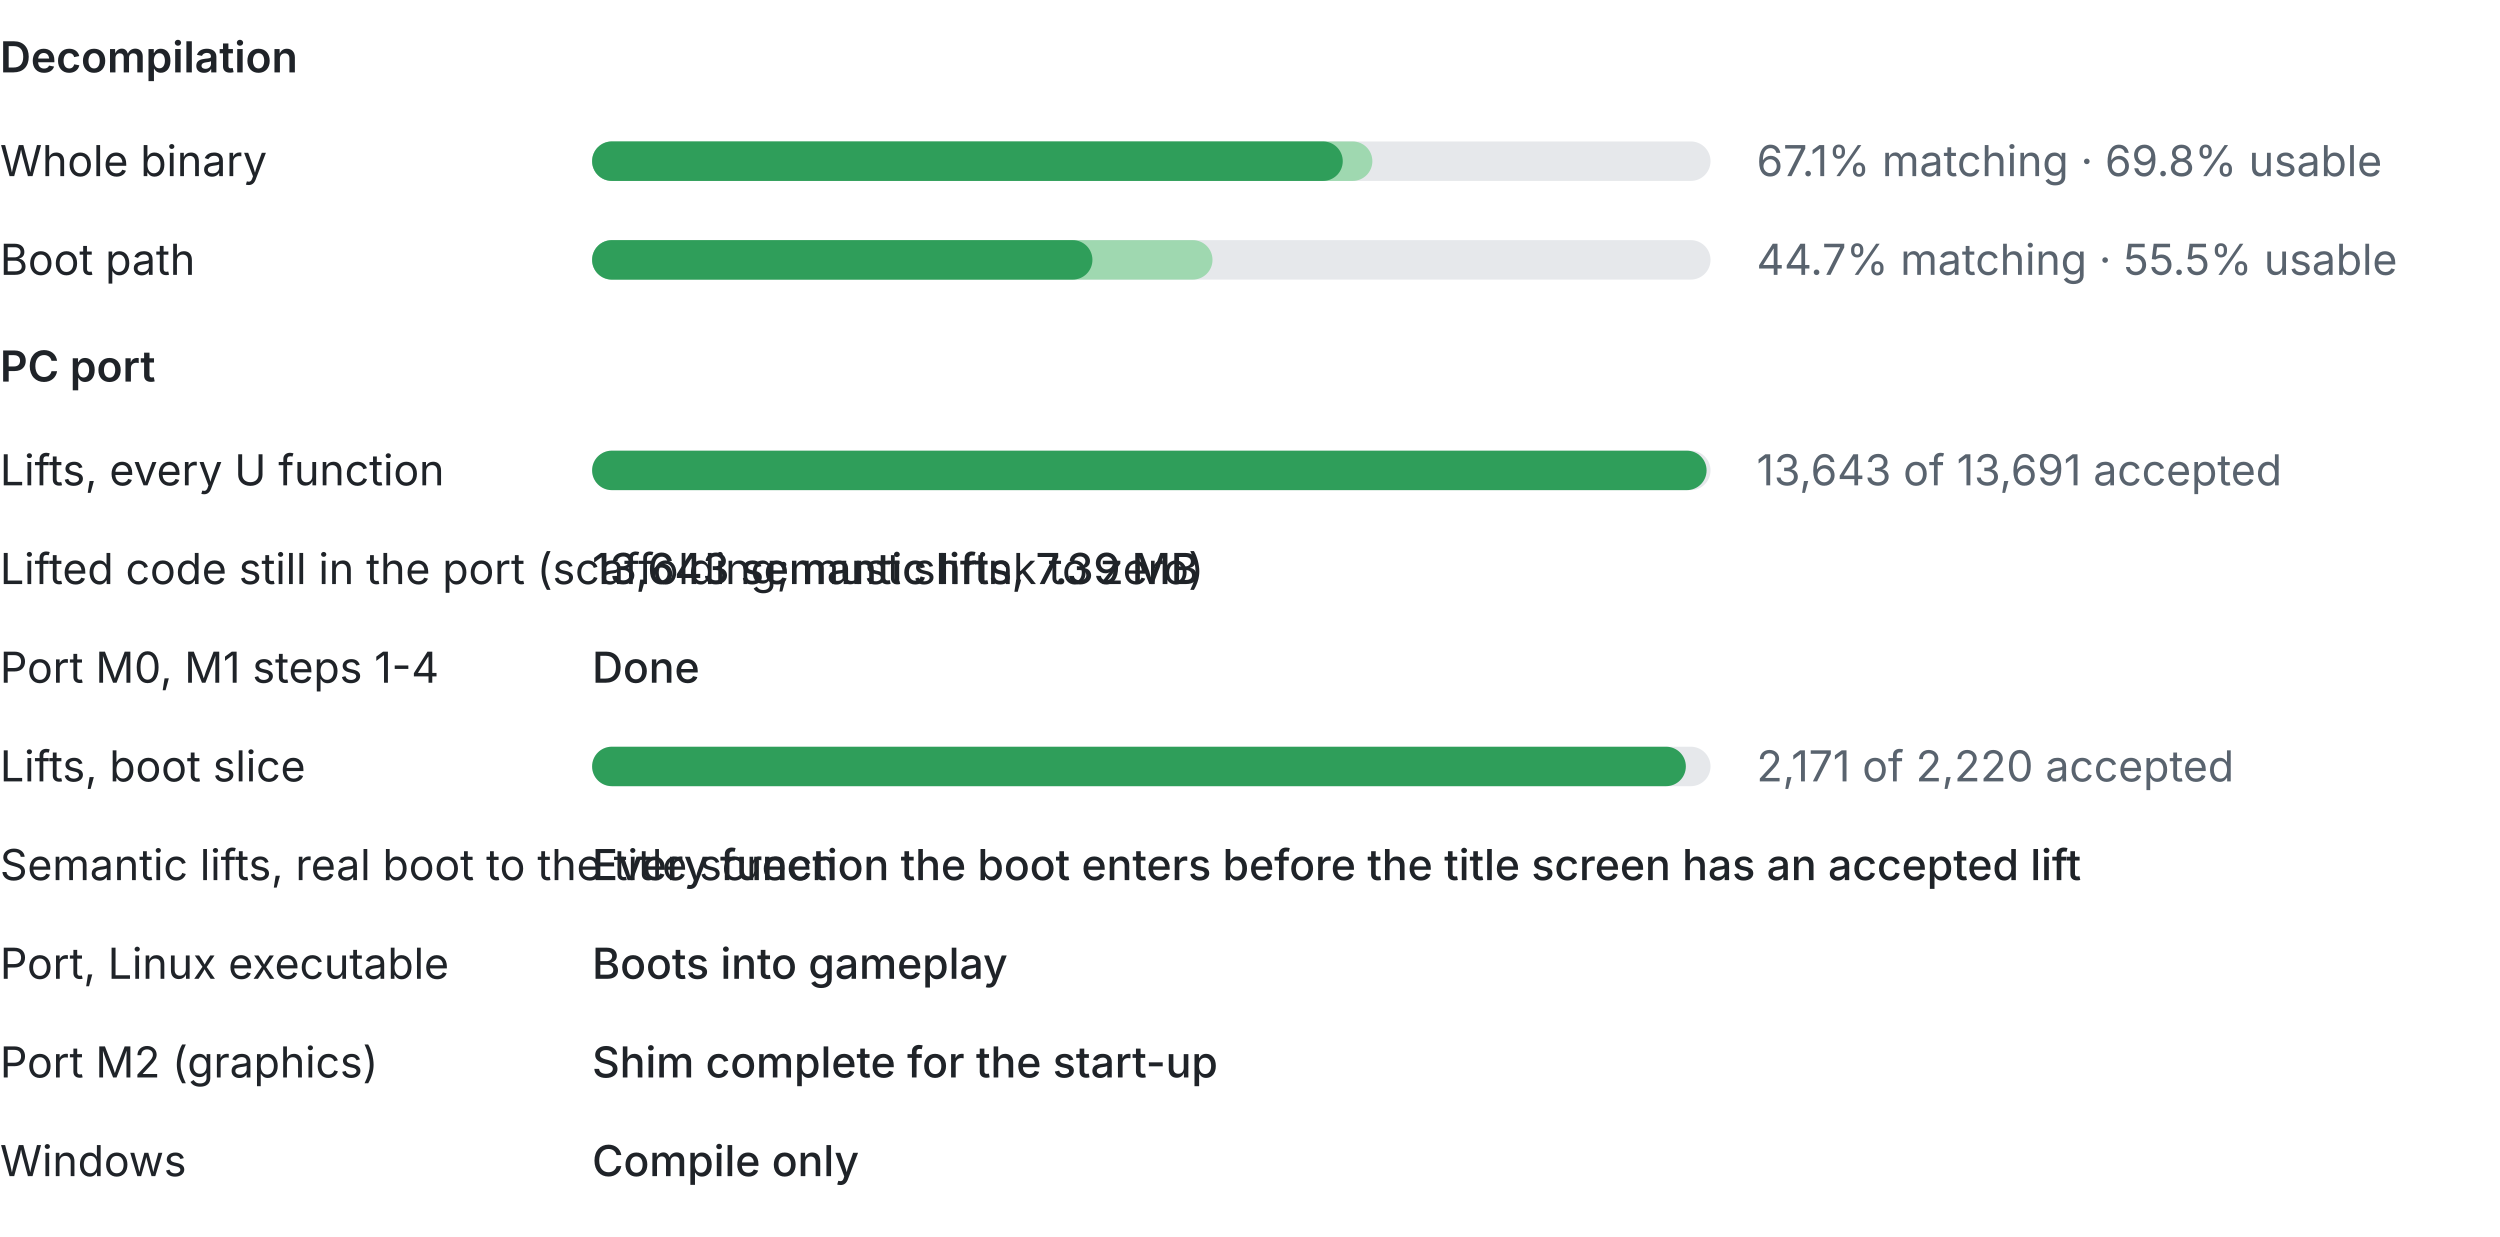
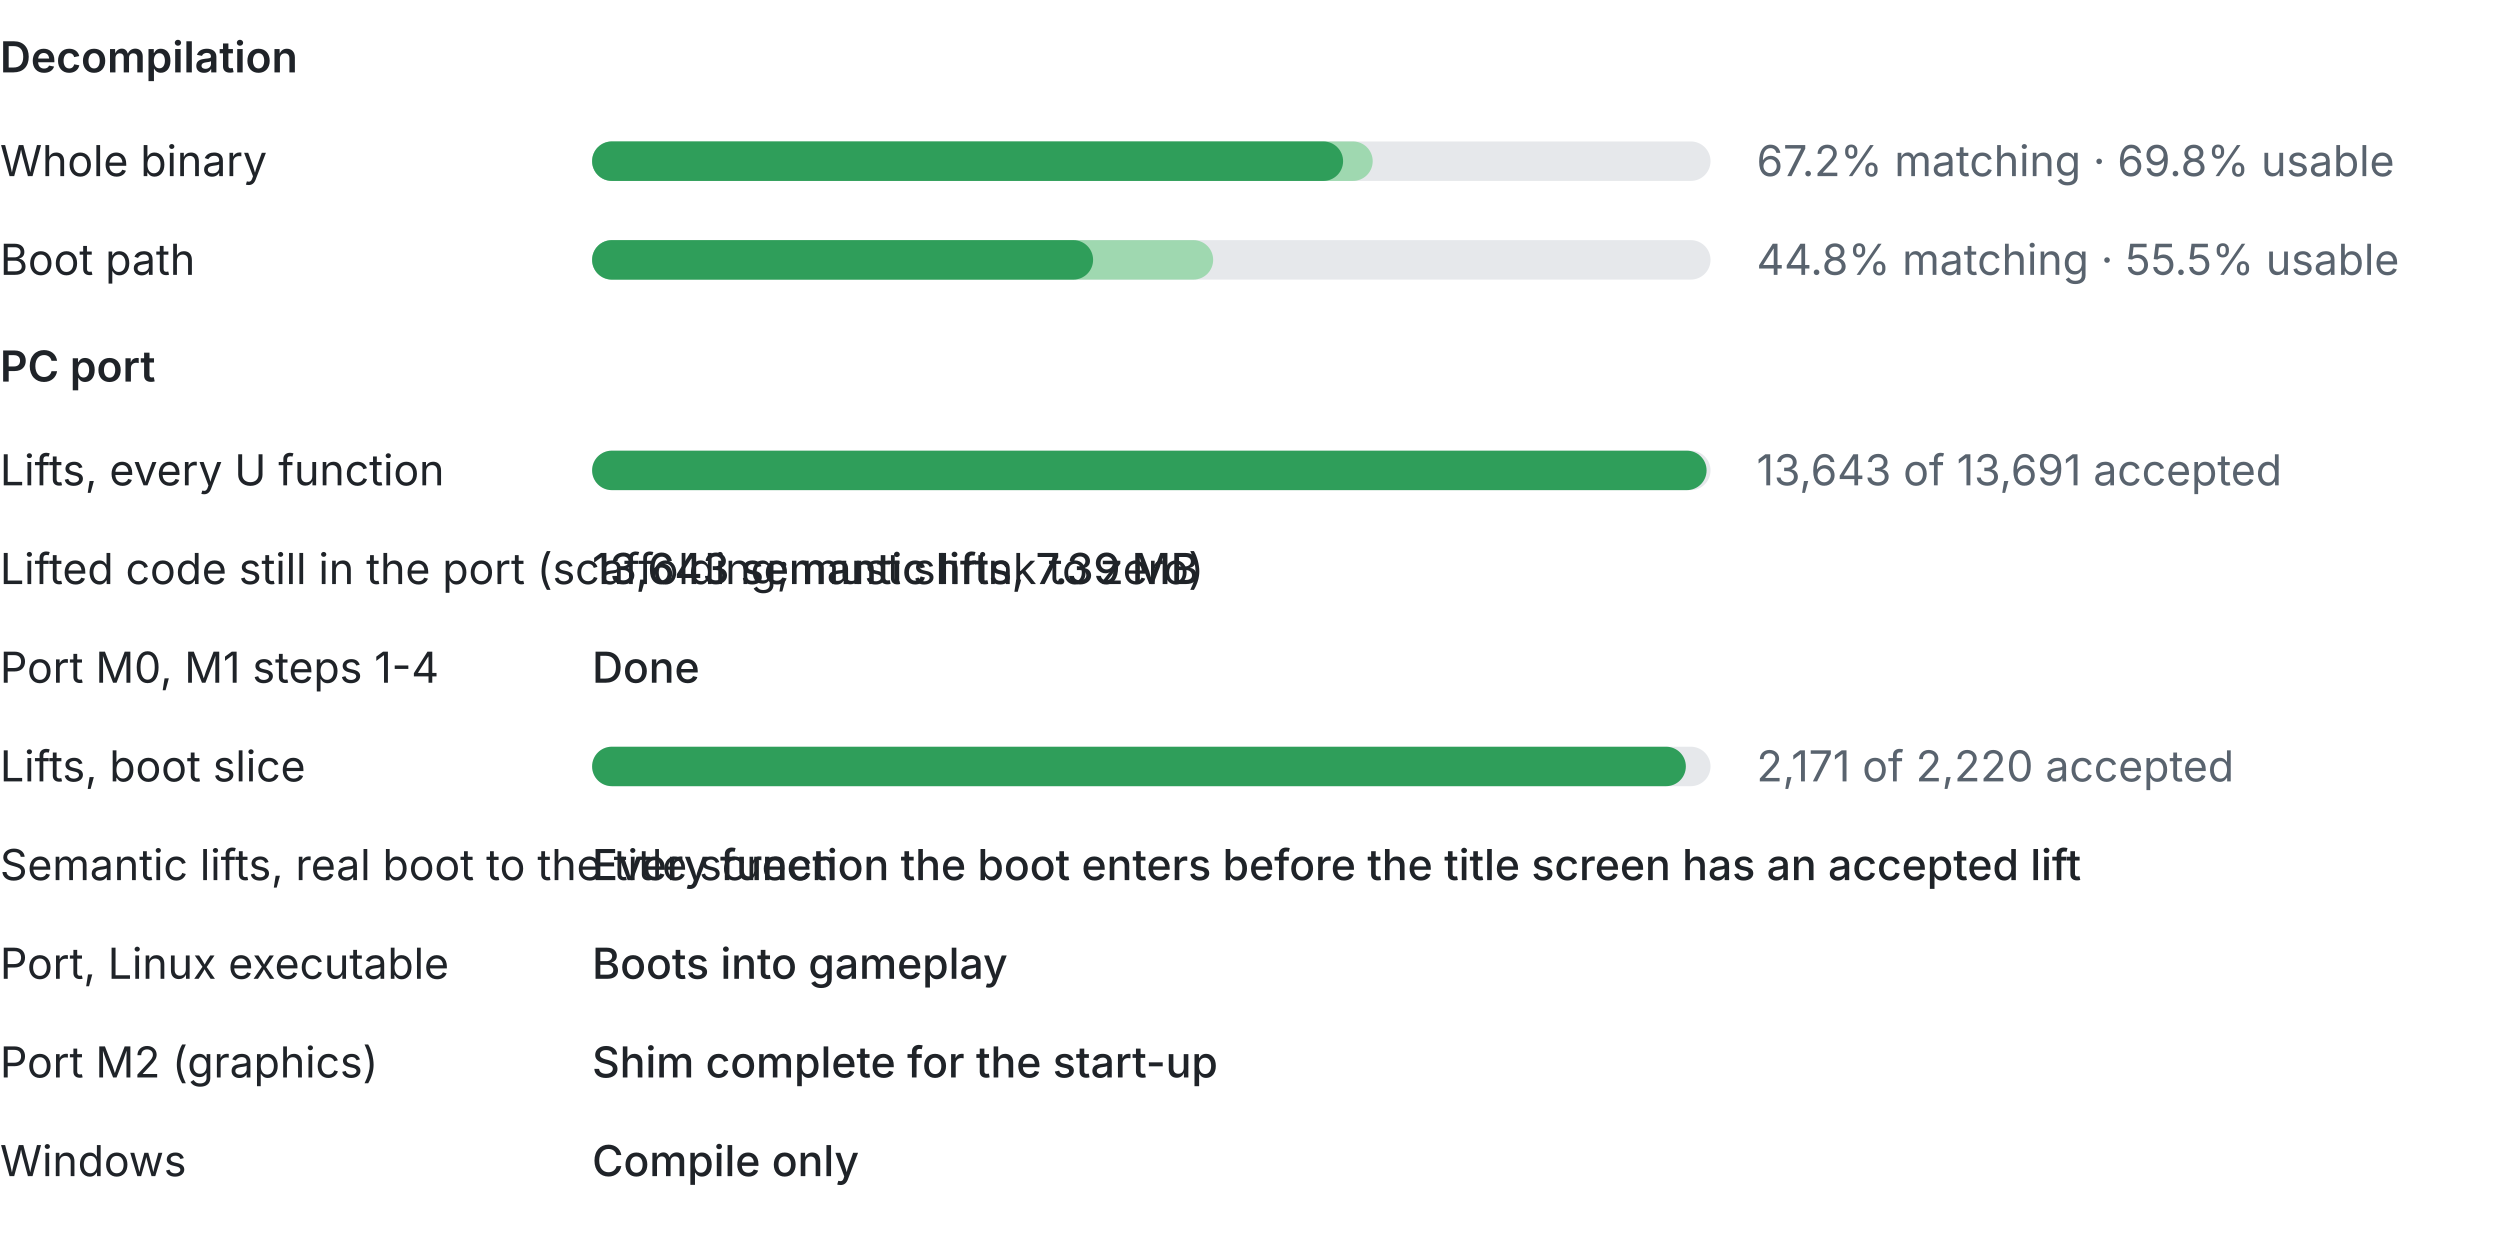
<svg xmlns="http://www.w3.org/2000/svg" width="760" height="376" viewBox="0 0 760 376" role="img">
  <style>.h{font:600 13px system-ui,-apple-system,'Segoe UI',sans-serif;fill:#1f2328}.l,.n,.s{font:13px system-ui,-apple-system,'Segoe UI',sans-serif;fill:#1f2328}.n{fill:#59636e}.s{fill:#1f2328;font-weight:500}.t{fill:#e6e8eb}.m{fill:#9fd8b0}.o{fill:#2f9e5a}@media (prefers-color-scheme:dark){.h,.l,.s{fill:#e6edf3}.n{fill:#9198a1}.t{fill:#2b3138}.m{fill:#2c6e45}.o{fill:#4cc27a}}</style>
  <text class="h" x="0" y="22">Decompilation</text>
  <text class="l" x="0" y="49" dy="0.35em">Whole binary</text>
  <rect class="t" x="180" y="43" width="340" height="12" rx="6" />
-   <rect class="m" x="180" y="43" width="237.2" height="12" rx="6" />
-   <rect class="o" x="180" y="43" width="228.2" height="12" rx="6" />
-   <text class="n" x="534" y="49" dy="0.35em">67.1% matching · 69.8% usable</text>
+   <rect class="m" x="180" y="43" width="237.3" height="12" rx="6" />
+   <rect class="o" x="180" y="43" width="228.3" height="12" rx="6" />
+   <text class="n" x="534" y="49" dy="0.35em">67.2% matching · 69.8% usable</text>
  <text class="l" x="0" y="79" dy="0.35em">Boot path</text>
  <rect class="t" x="180" y="73" width="340" height="12" rx="6" />
-   <rect class="m" x="180" y="73" width="188.6" height="12" rx="6" />
-   <rect class="o" x="180" y="73" width="152.1" height="12" rx="6" />
-   <text class="n" x="534" y="79" dy="0.35em">44.7% matching · 55.5% usable</text>
+   <rect class="m" x="180" y="73" width="188.8" height="12" rx="6" />
+   <rect class="o" x="180" y="73" width="152.3" height="12" rx="6" />
+   <text class="n" x="534" y="79" dy="0.35em">44.8% matching · 55.5% usable</text>
  <text class="h" x="0" y="116">PC port</text>
  <text class="l" x="0" y="143" dy="0.35em">Lifts, every U function</text>
  <rect class="t" x="180" y="137" width="340" height="12" rx="6" />
  <rect class="o" x="180" y="137" width="338.8" height="12" rx="6" />
  <text class="n" x="534" y="143" dy="0.35em">13,643 of 13,691 accepted</text>
  <text class="l" x="0" y="173" dy="0.35em">Lifted code still in the port (scaffolding; must shrink to zero)</text>
  <text class="s" x="180" y="173" dy="0.35em">13,643 semantic lifts, 7.39 MB</text>
  <text class="l" x="0" y="203" dy="0.35em">Port M0, M1 steps 1-4</text>
  <text class="s" x="180" y="203" dy="0.35em">Done</text>
  <text class="l" x="0" y="233" dy="0.35em">Lifts, boot slice</text>
  <rect class="t" x="180" y="227" width="340" height="12" rx="6" />
  <rect class="o" x="180" y="227" width="332.5" height="12" rx="6" />
  <text class="n" x="534" y="233" dy="0.35em">2,171 of 2,220 accepted</text>
  <text class="l" x="0" y="263" dy="0.35em">Semantic lifts, real boot to the title screen</text>
  <text class="s" x="180" y="263" dy="0.35em">Every function the boot enters before the title screen has an accepted lift</text>
  <text class="l" x="0" y="293" dy="0.35em">Port, Linux executable</text>
  <text class="s" x="180" y="293" dy="0.35em">Boots into gameplay</text>
  <text class="l" x="0" y="323" dy="0.35em">Port M2 (graphics)</text>
  <text class="s" x="180" y="323" dy="0.35em">Shim complete for the start-up</text>
  <text class="l" x="0" y="353" dy="0.35em">Windows</text>
  <text class="s" x="180" y="353" dy="0.35em">Compile only</text>
</svg>
